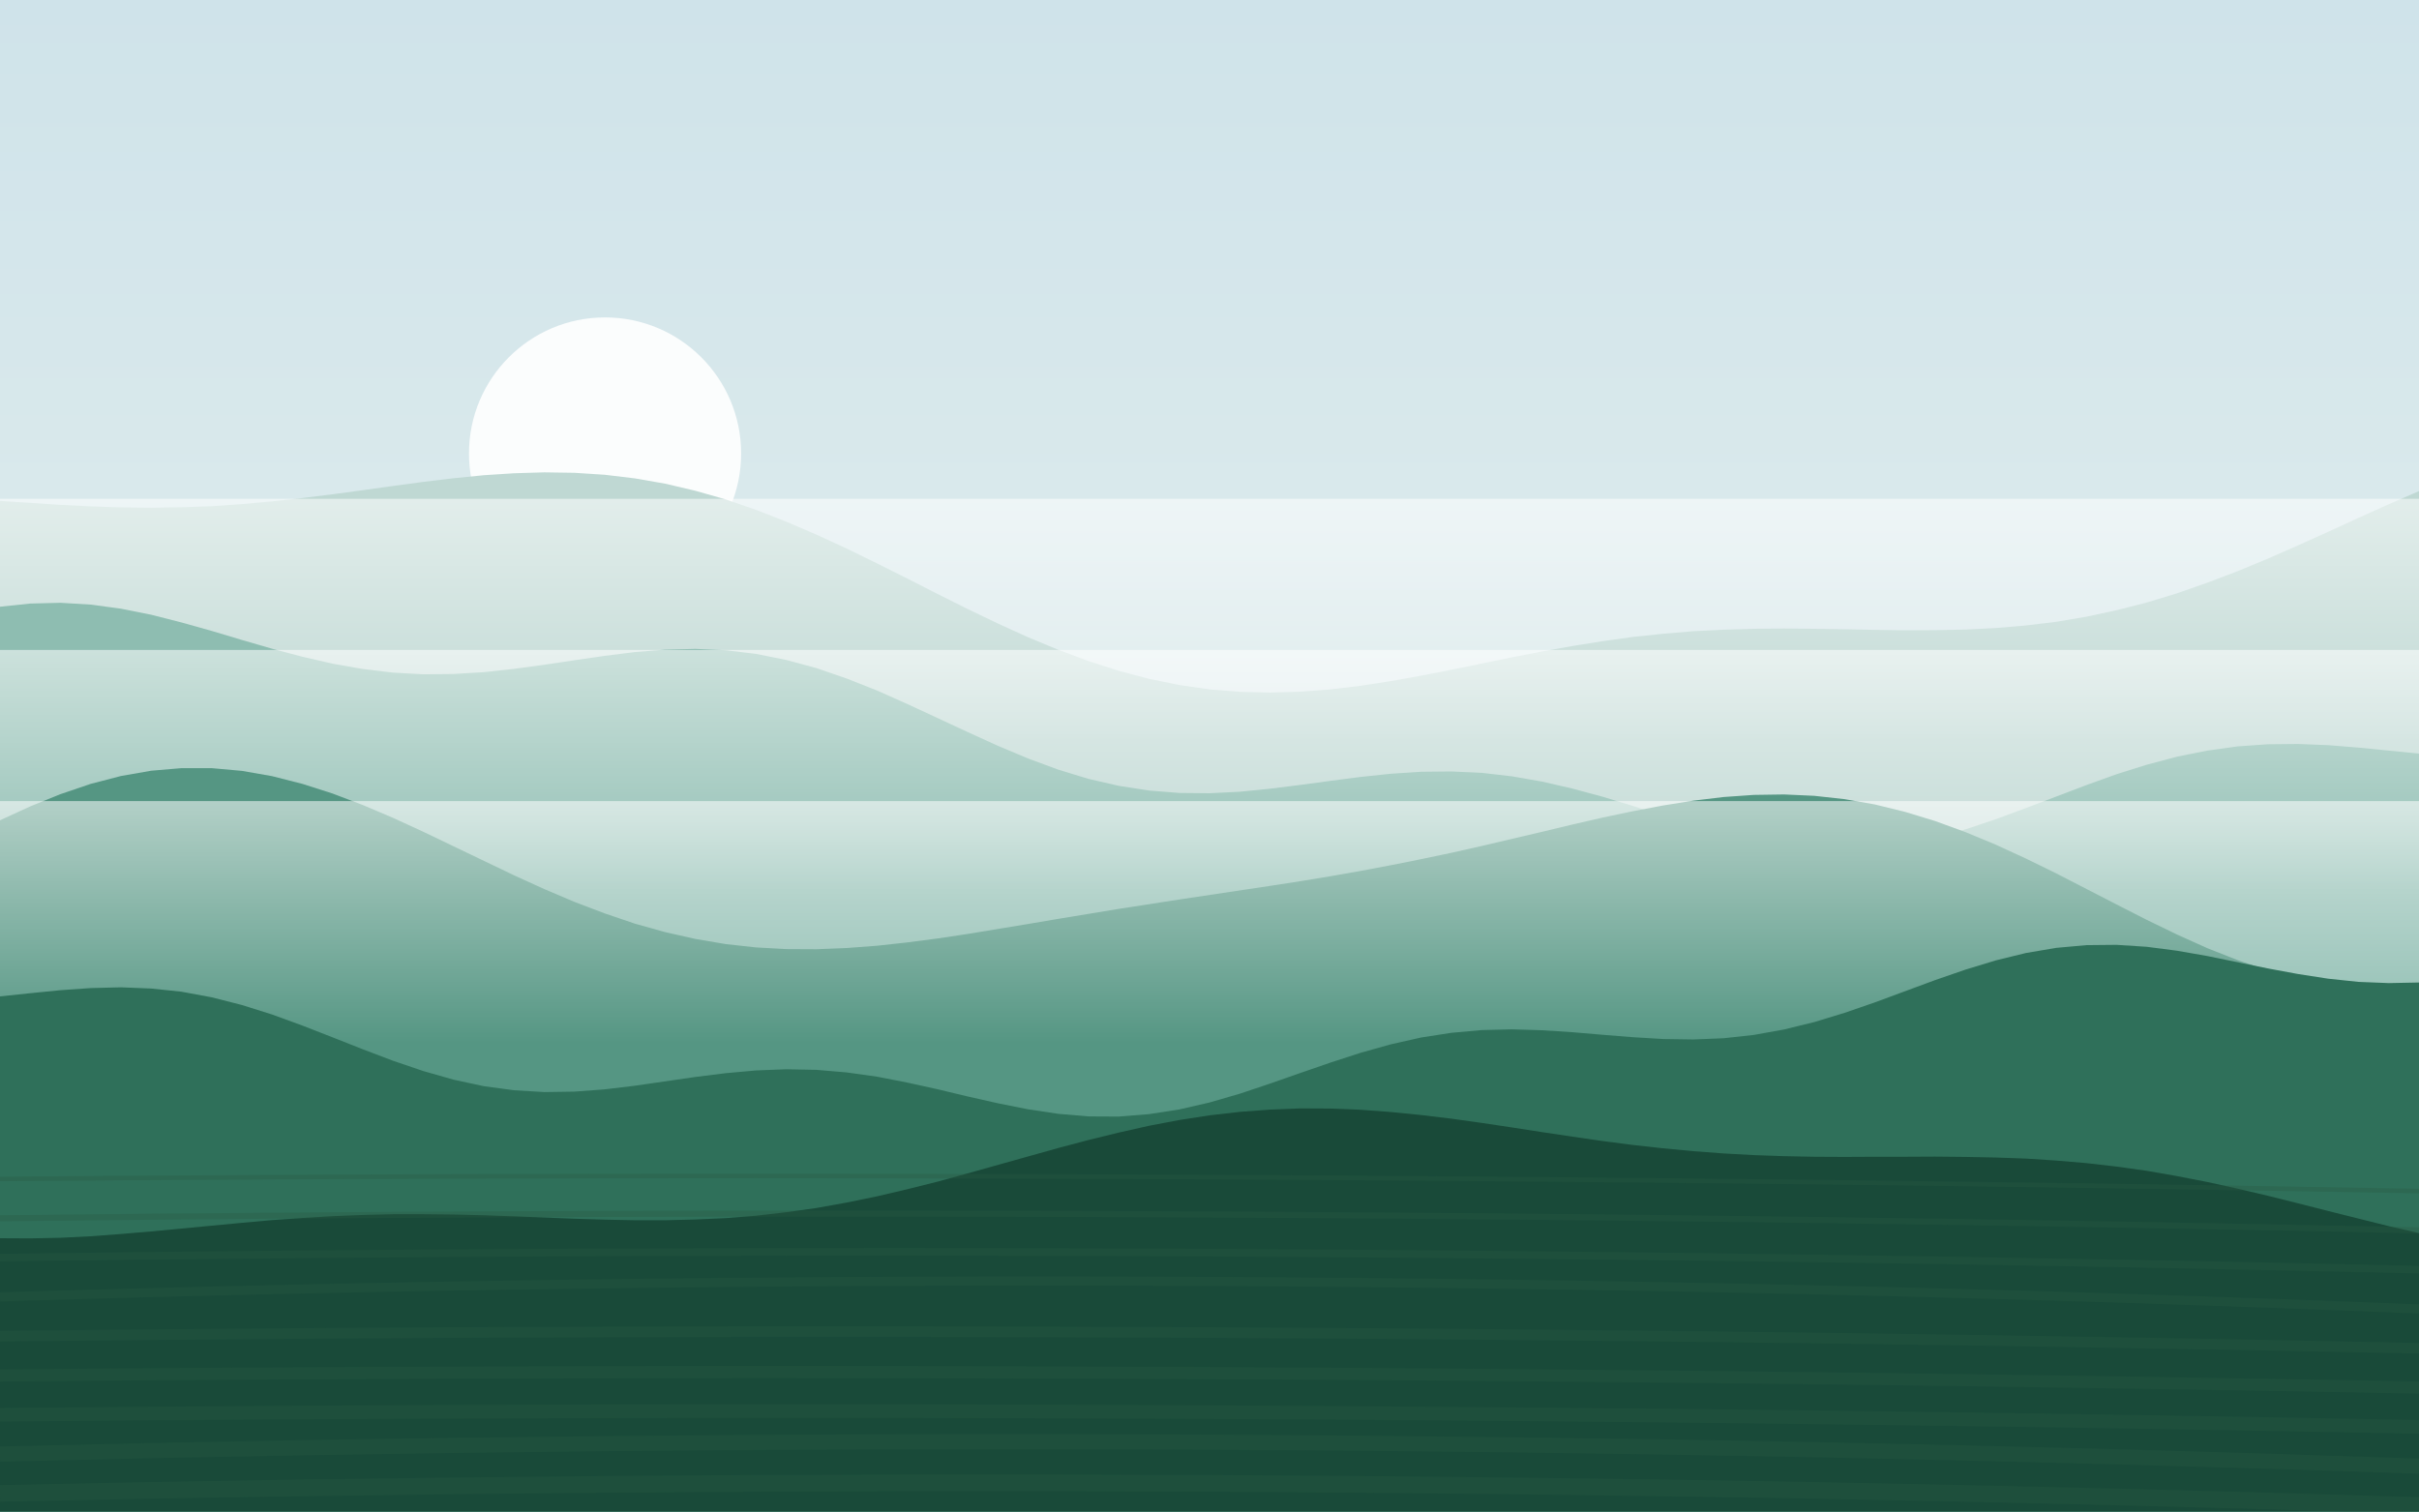
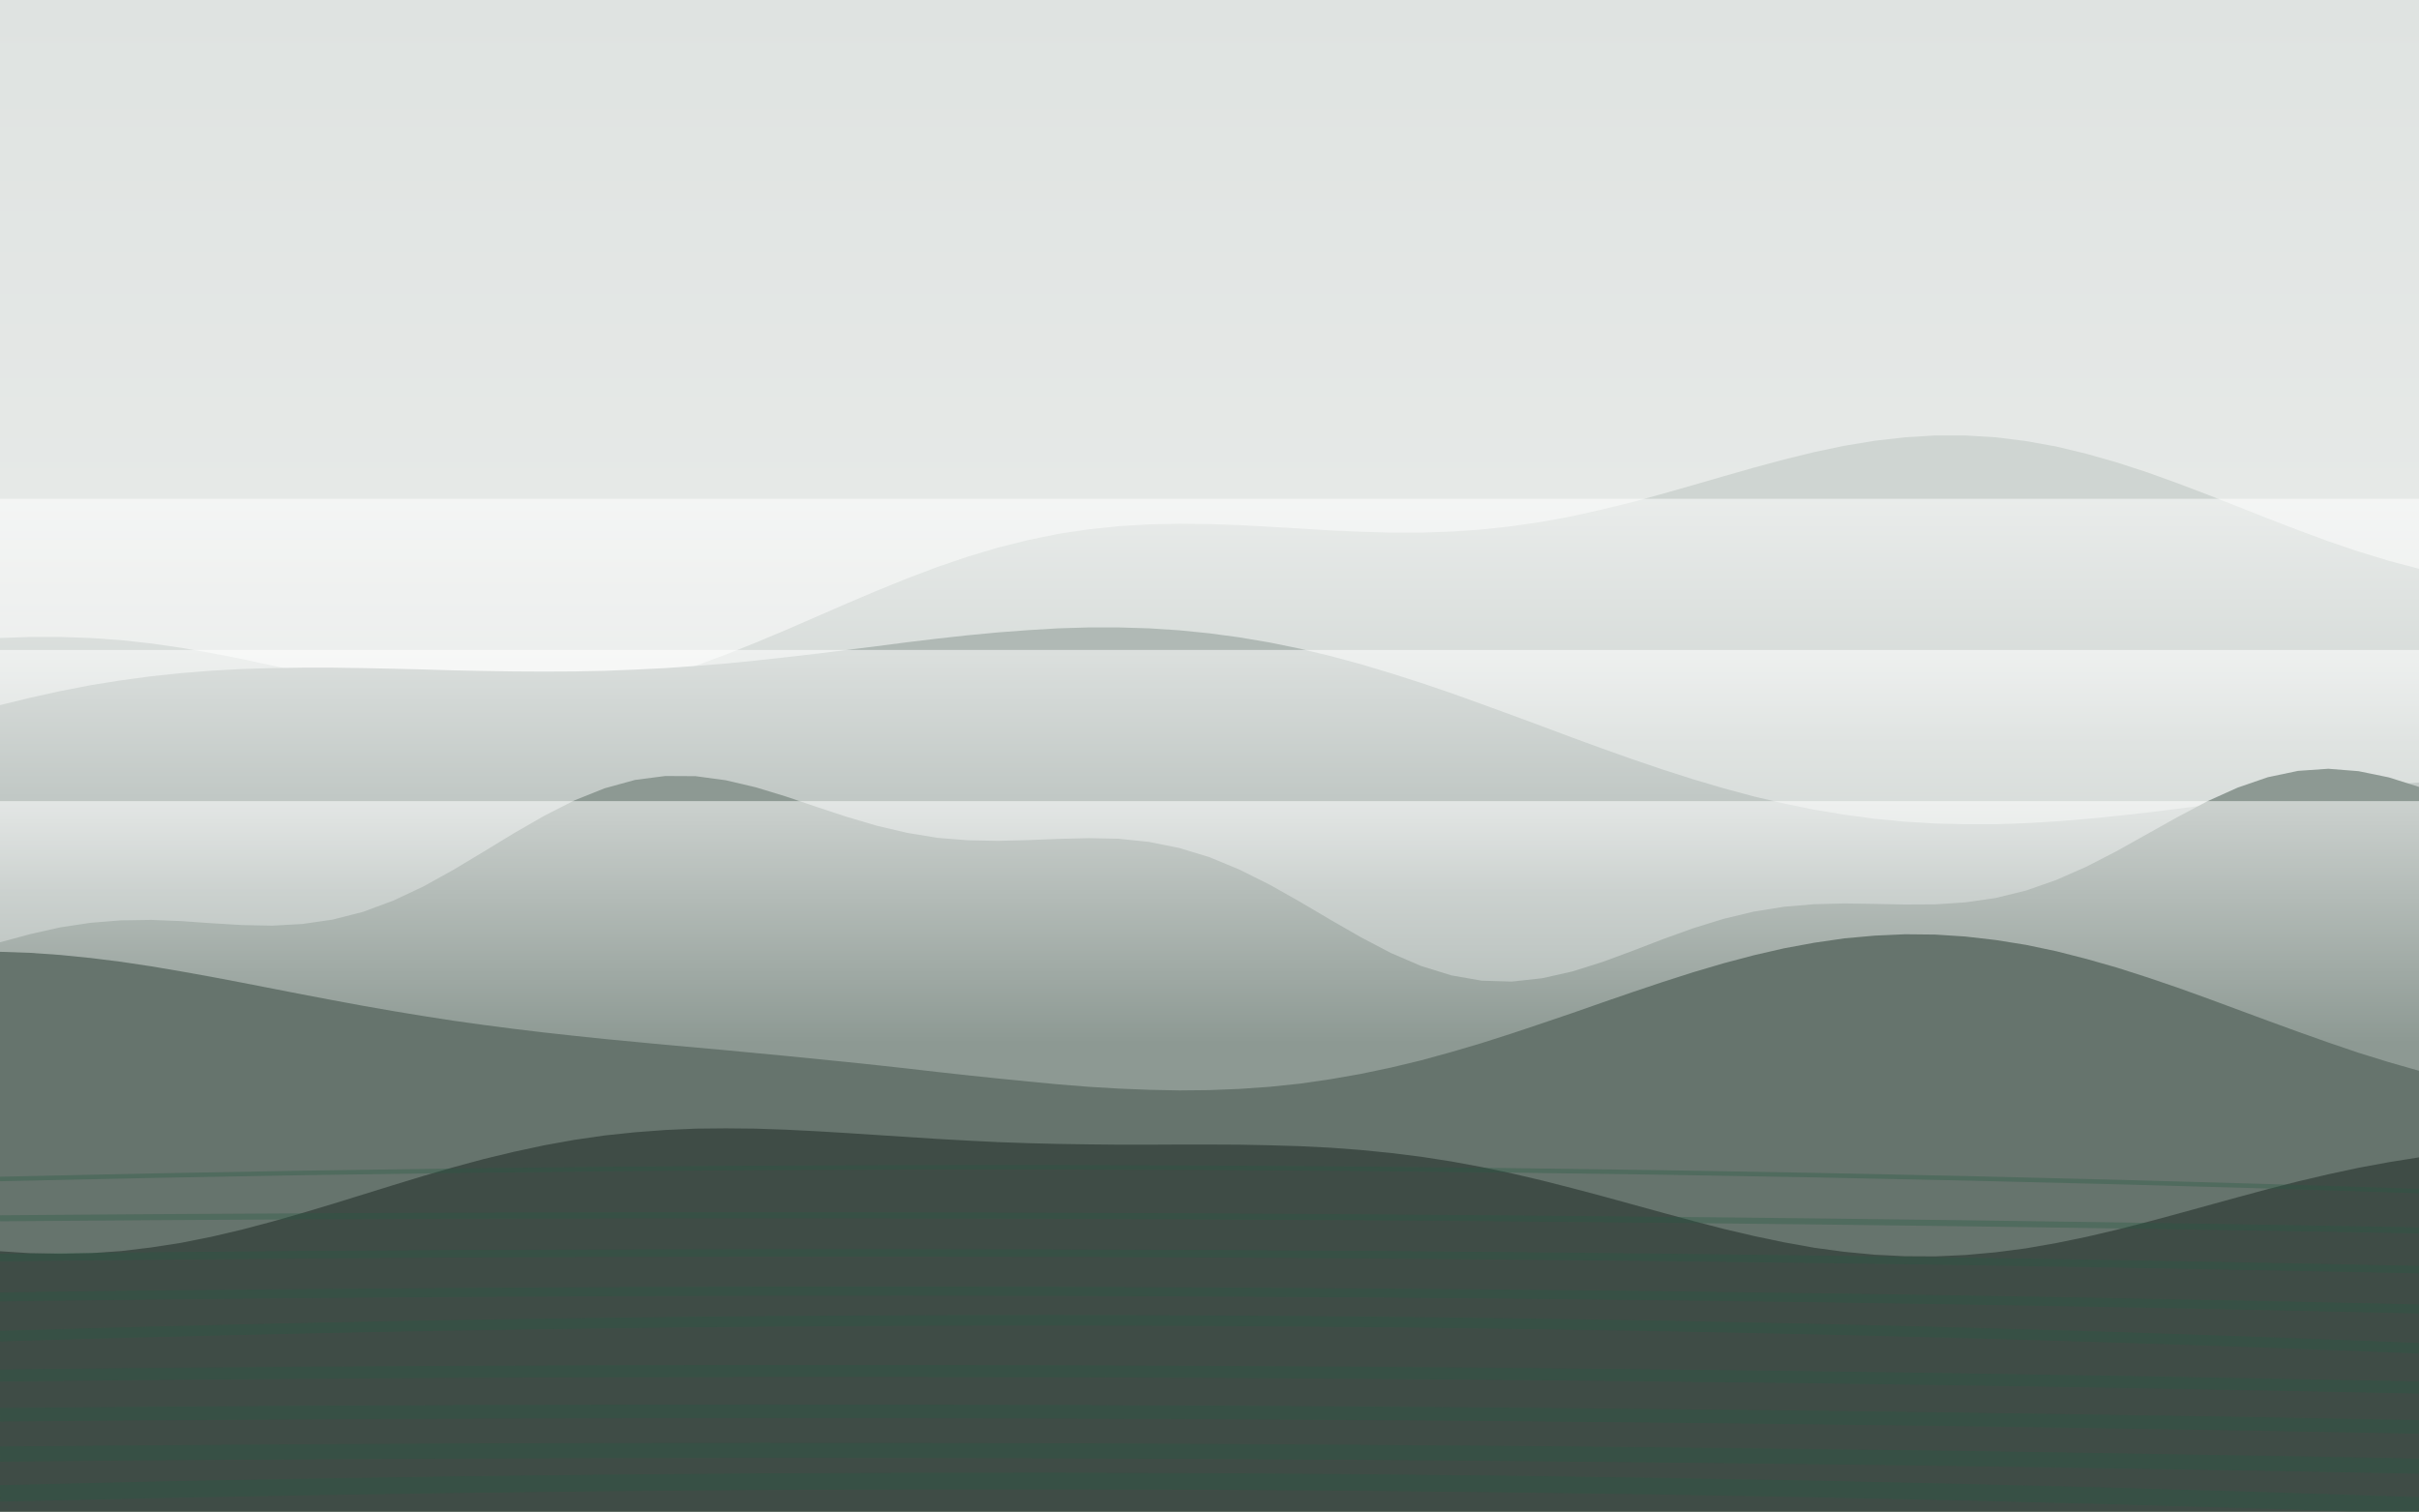
<svg xmlns="http://www.w3.org/2000/svg" viewBox="0 0 1600 1000" width="1600" height="1000" preserveAspectRatio="xMidYMid slice" role="img">
  <defs>
    <linearGradient id="s32" x1="0" y1="0" x2="0" y2="1">
-       <stop offset="0" stop-color="#cfe3ea" />
-       <stop offset="1" stop-color="#eef5ef" />
+       <stop offset="0" stop-color="#dfe3e1" />
+       <stop offset="1" stop-color="#f4f5f4" />
    </linearGradient>
    <linearGradient id="m32" x1="0" y1="0" x2="0" y2="1">
      <stop offset="0" stop-color="#fff" stop-opacity=".55" />
      <stop offset="1" stop-color="#fff" stop-opacity="0" />
    </linearGradient>
  </defs>
  <rect x="0" y="0" width="1600" height="1000" fill="url(#s32)" />
-   <circle cx="400.2" cy="300" r="90" fill="#ffffff" opacity=".9" />
-   <path d="M0 1000 L0 380 L0 331.4 L20 332.7 L40 334.0 L60 335.0 L80 335.7 L100 335.9 L120 335.6 L140 334.9 L160 333.5 L180 331.7 L200 329.5 L220 327.0 L240 324.3 L260 321.5 L280 318.8 L300 316.4 L320 314.4 L340 313.1 L360 312.5 L380 312.8 L400 314.1 L420 316.5 L440 320.0 L460 324.7 L480 330.4 L500 337.3 L520 345.1 L540 353.7 L560 362.9 L580 372.7 L600 382.7 L620 392.9 L640 402.9 L660 412.5 L680 421.6 L700 429.9 L720 437.4 L740 443.8 L760 449.1 L780 453.2 L800 456.1 L820 457.7 L840 458.2 L860 457.6 L880 456.1 L900 453.7 L920 450.6 L940 447.0 L960 443.1 L980 439.0 L1000 434.9 L1020 431.0 L1040 427.4 L1060 424.2 L1080 421.4 L1100 419.3 L1120 417.6 L1140 416.6 L1160 416.0 L1180 415.8 L1200 416.0 L1220 416.3 L1240 416.7 L1260 417.0 L1280 416.9 L1300 416.5 L1320 415.5 L1340 413.8 L1360 411.4 L1380 408.0 L1400 403.7 L1420 398.6 L1440 392.5 L1460 385.5 L1480 377.9 L1500 369.6 L1520 360.8 L1540 351.8 L1560 342.6 L1580 333.6 L1600 324.9 L1600 1000Z" fill="#bfd8d3" />
+   <path d="M0 1000 L0 380 L0 422.1 L20 421.4 L40 421.4 L60 422.1 L80 423.5 L100 425.7 L120 428.6 L140 432.1 L160 436.0 L180 440.3 L200 444.6 L220 449.0 L240 453.1 L260 456.7 L280 459.8 L300 462.0 L320 463.3 L340 463.5 L360 462.5 L380 460.4 L400 457.1 L420 452.6 L440 447.0 L460 440.5 L480 433.1 L500 425.1 L520 416.7 L540 408.0 L560 399.3 L580 390.8 L600 382.7 L620 375.1 L640 368.3 L660 362.3 L680 357.3 L700 353.2 L720 350.2 L740 348.1 L760 346.9 L780 346.5 L800 346.7 L820 347.4 L840 348.5 L860 349.7 L880 350.9 L900 351.8 L920 352.4 L940 352.4 L960 351.7 L980 350.3 L1000 348.1 L1020 345.2 L1040 341.5 L1060 337.0 L1080 332.1 L1100 326.6 L1120 320.9 L1140 315.1 L1160 309.4 L1180 304.0 L1200 299.1 L1220 294.9 L1240 291.6 L1260 289.3 L1280 288.1 L1300 288.1 L1320 289.3 L1340 291.8 L1360 295.4 L1380 300.2 L1400 305.9 L1420 312.4 L1440 319.6 L1460 327.2 L1480 335.1 L1500 343.0 L1520 350.7 L1540 358.1 L1560 364.9 L1580 371.0 L1600 376.3 L1600 1000Z" fill="#cfd5d2" />
  <rect x="0" y="330" width="1600" height="160" fill="url(#m32)" />
-   <path d="M0 1000 L0 480 L0 401.4 L20 399.3 L40 398.8 L60 400.0 L80 402.7 L100 406.7 L120 411.8 L140 417.4 L160 423.4 L180 429.2 L200 434.5 L220 439.1 L240 442.6 L260 445.0 L280 446.1 L300 445.9 L320 444.7 L340 442.5 L360 439.8 L380 436.8 L400 433.9 L420 431.4 L440 429.8 L460 429.3 L480 430.2 L500 432.6 L520 436.6 L540 442.0 L560 448.9 L580 456.8 L600 465.7 L620 475.0 L640 484.3 L660 493.4 L680 501.8 L700 509.2 L720 515.3 L740 519.9 L760 523.0 L780 524.6 L800 524.8 L820 523.8 L840 521.8 L860 519.3 L880 516.6 L900 514.0 L920 511.9 L940 510.6 L960 510.4 L980 511.3 L1000 513.6 L1020 517.1 L1040 521.7 L1060 527.1 L1080 533.2 L1100 539.6 L1120 545.8 L1140 551.5 L1160 556.3 L1180 559.9 L1200 562.1 L1220 562.6 L1240 561.5 L1260 558.7 L1280 554.4 L1300 548.7 L1320 542.0 L1340 534.6 L1360 527.0 L1380 519.4 L1400 512.2 L1420 505.9 L1440 500.6 L1460 496.6 L1480 493.8 L1500 492.4 L1520 492.2 L1540 493.0 L1560 494.6 L1580 496.6 L1600 498.6 L1600 1000Z" fill="#8ebdb1" />
+   <path d="M0 1000 L0 480 L0 466.5 L20 461.6 L40 457.2 L60 453.3 L80 450.1 L100 447.4 L120 445.3 L140 443.7 L160 442.6 L180 442.0 L200 441.7 L220 441.7 L240 442.0 L260 442.4 L280 442.9 L300 443.5 L320 443.9 L340 444.2 L360 444.3 L380 444.2 L400 443.8 L420 443.0 L440 442.0 L460 440.6 L480 439.0 L500 437.0 L520 434.8 L540 432.5 L560 430.0 L580 427.5 L600 424.9 L620 422.5 L640 420.3 L660 418.4 L680 416.9 L700 415.7 L720 415.1 L740 415.1 L760 415.7 L780 417.0 L800 419.0 L820 421.7 L840 425.1 L860 429.2 L880 434.0 L900 439.4 L920 445.4 L940 451.8 L960 458.6 L980 465.8 L1000 473.1 L1020 480.5 L1040 488.0 L1060 495.3 L1080 502.4 L1100 509.2 L1120 515.6 L1140 521.5 L1160 526.9 L1180 531.6 L1200 535.7 L1220 539.0 L1240 541.7 L1260 543.6 L1280 544.8 L1300 545.3 L1320 545.3 L1340 544.6 L1360 543.4 L1380 541.8 L1400 539.8 L1420 537.6 L1440 535.1 L1460 532.5 L1480 530.0 L1500 527.4 L1520 525.0 L1540 522.8 L1560 520.8 L1580 519.1 L1600 517.7 L1600 1000Z" fill="#b0b9b5" />
  <rect x="0" y="430" width="1600" height="160" fill="url(#m32)" />
-   <path d="M0 1000 L0 580 L0 542.7 L20 533.5 L40 525.4 L60 518.6 L80 513.4 L100 509.9 L120 508.2 L140 508.2 L160 510.0 L180 513.5 L200 518.6 L220 525.0 L240 532.6 L260 541.1 L280 550.3 L300 559.9 L320 569.5 L340 579.1 L360 588.2 L380 596.7 L400 604.3 L420 611.1 L440 616.7 L460 621.2 L480 624.6 L500 626.8 L520 627.9 L540 628.0 L560 627.2 L580 625.7 L600 623.5 L620 620.9 L640 617.9 L660 614.6 L680 611.3 L700 607.9 L720 604.6 L740 601.3 L760 598.2 L780 595.1 L800 592.1 L820 589.1 L840 586.1 L860 583.0 L880 579.7 L900 576.2 L920 572.4 L940 568.4 L960 564.2 L980 559.7 L1000 555.0 L1020 550.3 L1040 545.5 L1060 540.9 L1080 536.7 L1100 532.9 L1120 529.7 L1140 527.3 L1160 525.9 L1180 525.6 L1200 526.5 L1220 528.7 L1240 532.2 L1260 537.1 L1280 543.2 L1300 550.5 L1320 558.8 L1340 568.0 L1360 577.8 L1380 588.1 L1400 598.4 L1420 608.6 L1440 618.3 L1460 627.3 L1480 635.2 L1500 641.9 L1520 647.2 L1540 650.8 L1560 652.6 L1580 652.7 L1600 650.9 L1600 1000Z" fill="#559683" />
+   <path d="M0 1000 L0 580 L0 623.4 L20 618.0 L40 613.5 L60 610.5 L80 608.9 L100 608.6 L120 609.4 L140 610.8 L160 612.0 L180 612.4 L200 611.3 L220 608.4 L240 603.3 L260 595.9 L280 586.5 L300 575.4 L320 563.4 L340 551.2 L360 539.7 L380 529.5 L400 521.5 L420 516.0 L440 513.4 L460 513.5 L480 516.2 L500 520.9 L520 527.0 L540 533.8 L560 540.4 L580 546.3 L600 551.0 L620 554.3 L640 555.9 L660 556.3 L680 555.8 L700 555.0 L720 554.5 L740 554.9 L760 557.0 L780 561.0 L800 567.1 L820 575.4 L840 585.4 L860 596.7 L880 608.5 L900 620.0 L920 630.5 L940 639.1 L960 645.3 L980 648.8 L1000 649.4 L1020 647.2 L1040 642.7 L1060 636.4 L1080 629.0 L1100 621.3 L1120 614.1 L1140 607.9 L1160 603.1 L1180 599.9 L1200 598.2 L1220 597.7 L1240 598.0 L1260 598.4 L1280 598.3 L1300 597.0 L1320 594.1 L1340 589.2 L1360 582.2 L1380 573.4 L1400 563.1 L1420 551.9 L1440 540.7 L1460 530.1 L1480 521.1 L1500 514.2 L1520 510.0 L1540 508.6 L1560 510.2 L1580 514.3 L1600 520.6 L1600 1000Z" fill="#8d9993" />
  <rect x="0" y="530" width="1600" height="160" fill="url(#m32)" />
-   <path d="M0 1000 L0 680 L0 659.2 L20 657.1 L40 655.1 L60 653.7 L80 653.2 L100 654.0 L120 656.1 L140 659.8 L160 664.9 L180 671.2 L200 678.5 L220 686.3 L240 694.2 L260 701.8 L280 708.6 L300 714.3 L320 718.6 L340 721.3 L360 722.5 L380 722.2 L400 720.7 L420 718.3 L440 715.4 L460 712.5 L480 710.0 L500 708.2 L520 707.4 L540 707.8 L560 709.5 L580 712.3 L600 716.2 L620 720.6 L640 725.4 L660 729.9 L680 733.9 L700 736.9 L720 738.6 L740 738.7 L760 737.1 L780 734.0 L800 729.4 L820 723.6 L840 716.9 L860 709.9 L880 703.0 L900 696.5 L920 690.9 L940 686.4 L960 683.3 L980 681.5 L1000 681.0 L1020 681.6 L1040 682.9 L1060 684.6 L1080 686.2 L1100 687.4 L1120 687.7 L1140 686.9 L1160 684.7 L1180 681.1 L1200 676.2 L1220 670.1 L1240 663.2 L1260 655.8 L1280 648.4 L1300 641.5 L1320 635.4 L1340 630.5 L1360 627.1 L1380 625.3 L1400 625.1 L1420 626.4 L1440 629.0 L1460 632.5 L1480 636.6 L1500 640.7 L1520 644.4 L1540 647.5 L1560 649.6 L1580 650.4 L1600 650.0 L1600 1000Z" fill="#2f705a" />
-   <path d="M0 1000 L0 780 L0 819.2 L20 819.3 L40 818.9 L60 817.9 L80 816.4 L100 814.7 L120 812.8 L140 810.9 L160 809.0 L180 807.2 L200 805.8 L220 804.6 L240 803.8 L260 803.3 L280 803.3 L300 803.5 L320 804.0 L340 804.7 L360 805.5 L380 806.3 L400 806.9 L420 807.3 L440 807.3 L460 806.8 L480 805.9 L500 804.3 L520 802.0 L540 799.2 L560 795.6 L580 791.5 L600 786.8 L620 781.8 L640 776.3 L660 770.7 L680 765.1 L700 759.5 L720 754.2 L740 749.3 L760 744.8 L780 741.0 L800 737.9 L820 735.6 L840 734.1 L860 733.3 L880 733.4 L900 734.2 L920 735.7 L940 737.7 L960 740.1 L980 742.9 L1000 745.9 L1020 749.0 L1040 752.0 L1060 754.9 L1080 757.5 L1100 759.7 L1120 761.6 L1140 763.1 L1160 764.2 L1180 764.9 L1200 765.3 L1220 765.4 L1240 765.3 L1260 765.3 L1280 765.2 L1300 765.4 L1320 765.8 L1340 766.5 L1360 767.8 L1380 769.5 L1400 771.8 L1420 774.6 L1440 778.1 L1460 782.0 L1480 786.4 L1500 791.1 L1520 796.1 L1540 801.2 L1560 806.2 L1580 811.2 L1600 815.8 L1600 1000Z" fill="#194a39" />
-   <path d="M0 780 Q800 773.535 1600 788" stroke="#2a5a43" stroke-opacity=".35" stroke-width="3" fill="none" />
-   <path d="M0 806 Q800 796.945 1600 814" stroke="#2a5a43" stroke-opacity=".35" stroke-width="4" fill="none" />
-   <path d="M0 832 Q800 821.479 1600 840" stroke="#2a5a43" stroke-opacity=".35" stroke-width="5" fill="none" />
-   <path d="M0 858 Q800 833.547 1600 866" stroke="#2a5a43" stroke-opacity=".35" stroke-width="6" fill="none" />
-   <path d="M0 884 Q800 875.234 1600 892" stroke="#2a5a43" stroke-opacity=".35" stroke-width="7" fill="none" />
-   <path d="M0 910 Q800 902.858 1600 918" stroke="#2a5a43" stroke-opacity=".35" stroke-width="8" fill="none" />
-   <path d="M0 936 Q800 928.508 1600 944" stroke="#2a5a43" stroke-opacity=".35" stroke-width="9" fill="none" />
-   <path d="M0 962 Q800 942.24 1600 970" stroke="#2a5a43" stroke-opacity=".35" stroke-width="10" fill="none" />
-   <path d="M0 988 Q800 970.762 1600 996" stroke="#2a5a43" stroke-opacity=".35" stroke-width="11" fill="none" />
+   <path d="M0 1000 L0 680 L0 629.7 L20 630.4 L40 631.8 L60 633.8 L80 636.3 L100 639.3 L120 642.7 L140 646.3 L160 650.1 L180 654.0 L200 657.9 L220 661.7 L240 665.4 L260 668.9 L280 672.2 L300 675.3 L320 678.1 L340 680.7 L360 683.1 L380 685.3 L400 687.4 L420 689.3 L440 691.2 L460 693.0 L480 694.8 L500 696.7 L520 698.6 L540 700.6 L560 702.6 L580 704.7 L600 706.9 L620 709.2 L640 711.4 L660 713.5 L680 715.5 L700 717.4 L720 719.0 L740 720.2 L760 721.0 L780 721.4 L800 721.2 L820 720.4 L840 719.0 L860 716.9 L880 714.0 L900 710.5 L920 706.3 L940 701.5 L960 696.0 L980 690.1 L1000 683.7 L1020 677.0 L1040 670.2 L1060 663.2 L1080 656.3 L1100 649.6 L1120 643.2 L1140 637.3 L1160 632.0 L1180 627.4 L1200 623.7 L1220 620.8 L1240 619.0 L1260 618.1 L1280 618.3 L1300 619.6 L1320 621.9 L1340 625.1 L1360 629.3 L1380 634.4 L1400 640.1 L1420 646.5 L1440 653.3 L1460 660.5 L1480 667.9 L1500 675.3 L1520 682.6 L1540 689.7 L1560 696.5 L1580 702.7 L1600 708.4 L1600 1000Z" fill="#66746d" />
+   <path d="M0 1000 L0 780 L0 827.8 L20 829.1 L40 829.5 L60 829.1 L80 827.7 L100 825.3 L120 822.2 L140 818.2 L160 813.5 L180 808.2 L200 802.5 L220 796.5 L240 790.3 L260 784.1 L280 778.0 L300 772.2 L320 766.8 L340 762.0 L360 757.7 L380 754.1 L400 751.2 L420 749.1 L440 747.6 L460 746.7 L480 746.5 L500 746.7 L520 747.4 L540 748.4 L560 749.6 L580 750.9 L600 752.2 L620 753.5 L640 754.6 L660 755.6 L680 756.3 L700 756.8 L720 757.1 L740 757.3 L760 757.3 L780 757.2 L800 757.2 L820 757.3 L840 757.7 L860 758.3 L880 759.3 L900 760.8 L920 762.8 L940 765.3 L960 768.4 L980 772.1 L1000 776.3 L1020 781.0 L1040 786.1 L1060 791.4 L1080 796.9 L1100 802.4 L1120 807.8 L1140 813.0 L1160 817.7 L1180 821.9 L1200 825.5 L1220 828.2 L1240 830.1 L1260 831.1 L1280 831.2 L1300 830.3 L1320 828.5 L1340 825.9 L1360 822.4 L1380 818.3 L1400 813.6 L1420 808.5 L1440 803.1 L1460 797.6 L1480 792.1 L1500 786.7 L1520 781.6 L1540 776.9 L1560 772.6 L1580 768.9 L1600 765.7 L1600 1000Z" fill="#3f4c46" />
+   <path d="M0 780 Q800 761.191 1600 788" stroke="#2a5a43" stroke-opacity=".35" stroke-width="3" fill="none" />
+   <path d="M0 806 Q800 799.535 1600 814" stroke="#2a5a43" stroke-opacity=".35" stroke-width="4" fill="none" />
+   <path d="M0 832 Q800 822.945 1600 840" stroke="#2a5a43" stroke-opacity=".35" stroke-width="5" fill="none" />
+   <path d="M0 858 Q800 847.479 1600 866" stroke="#2a5a43" stroke-opacity=".35" stroke-width="6" fill="none" />
+   <path d="M0 884 Q800 859.547 1600 892" stroke="#2a5a43" stroke-opacity=".35" stroke-width="7" fill="none" />
+   <path d="M0 910 Q800 901.234 1600 918" stroke="#2a5a43" stroke-opacity=".35" stroke-width="8" fill="none" />
+   <path d="M0 936 Q800 928.858 1600 944" stroke="#2a5a43" stroke-opacity=".35" stroke-width="9" fill="none" />
+   <path d="M0 962 Q800 954.508 1600 970" stroke="#2a5a43" stroke-opacity=".35" stroke-width="10" fill="none" />
+   <path d="M0 988 Q800 968.24 1600 996" stroke="#2a5a43" stroke-opacity=".35" stroke-width="11" fill="none" />
</svg>
